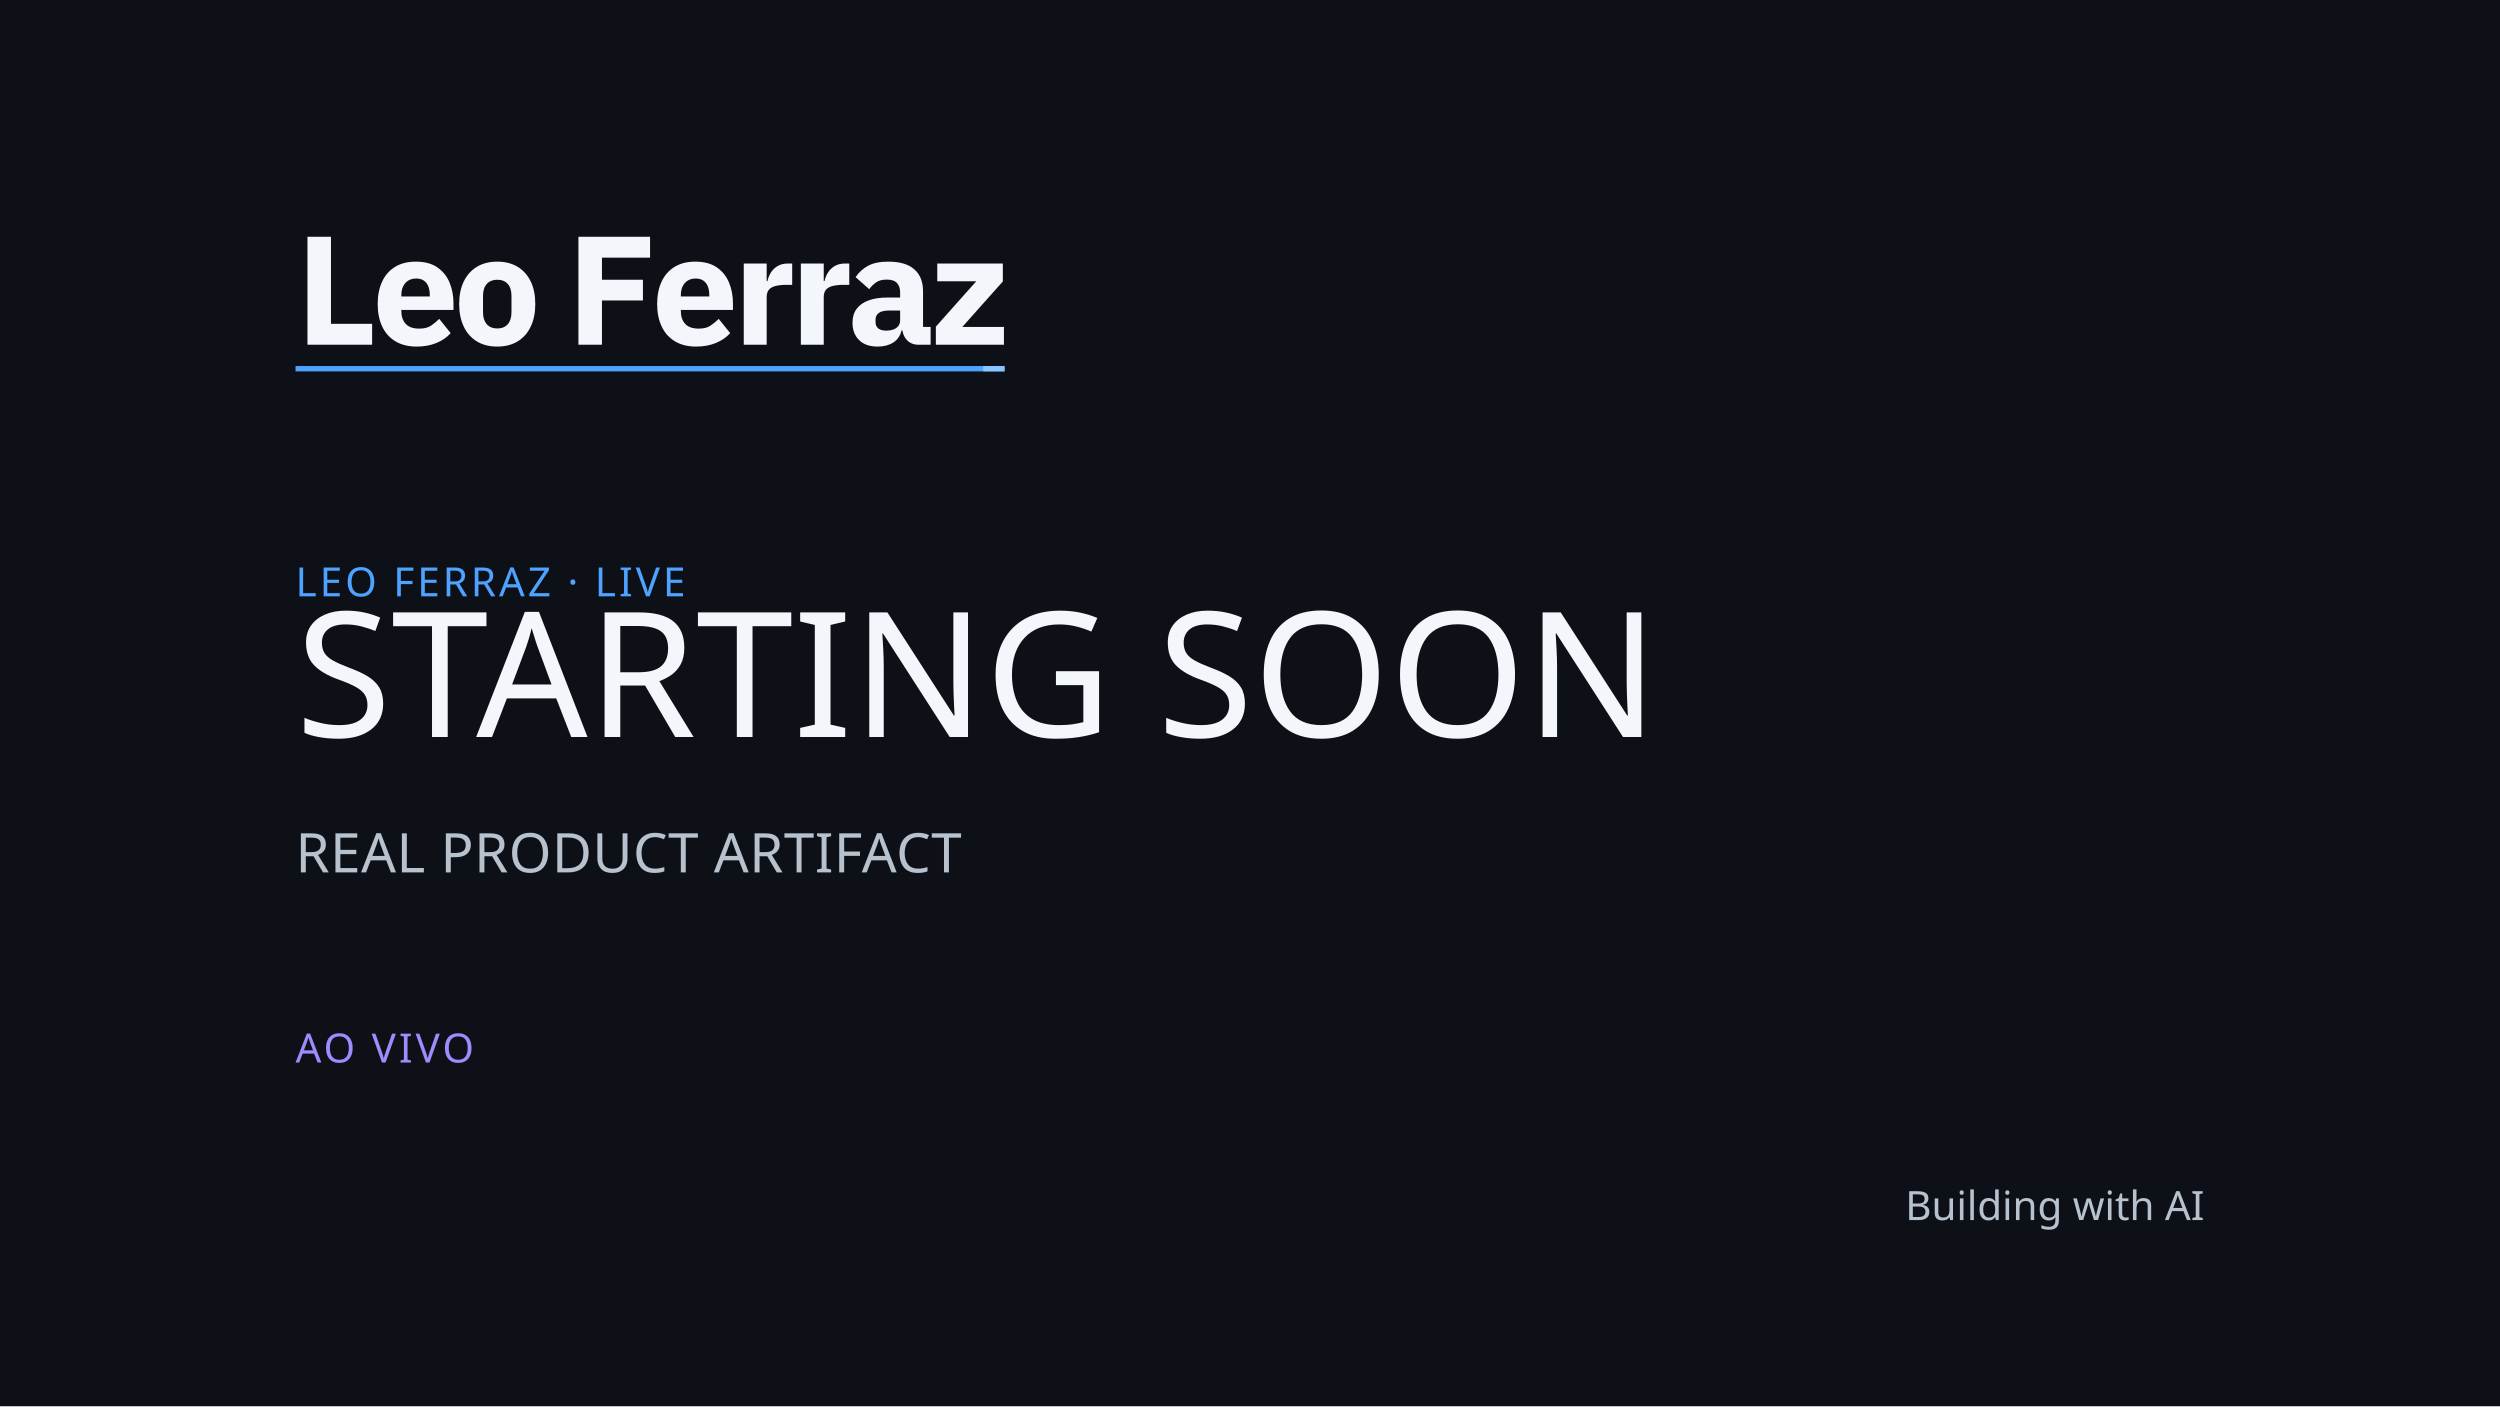
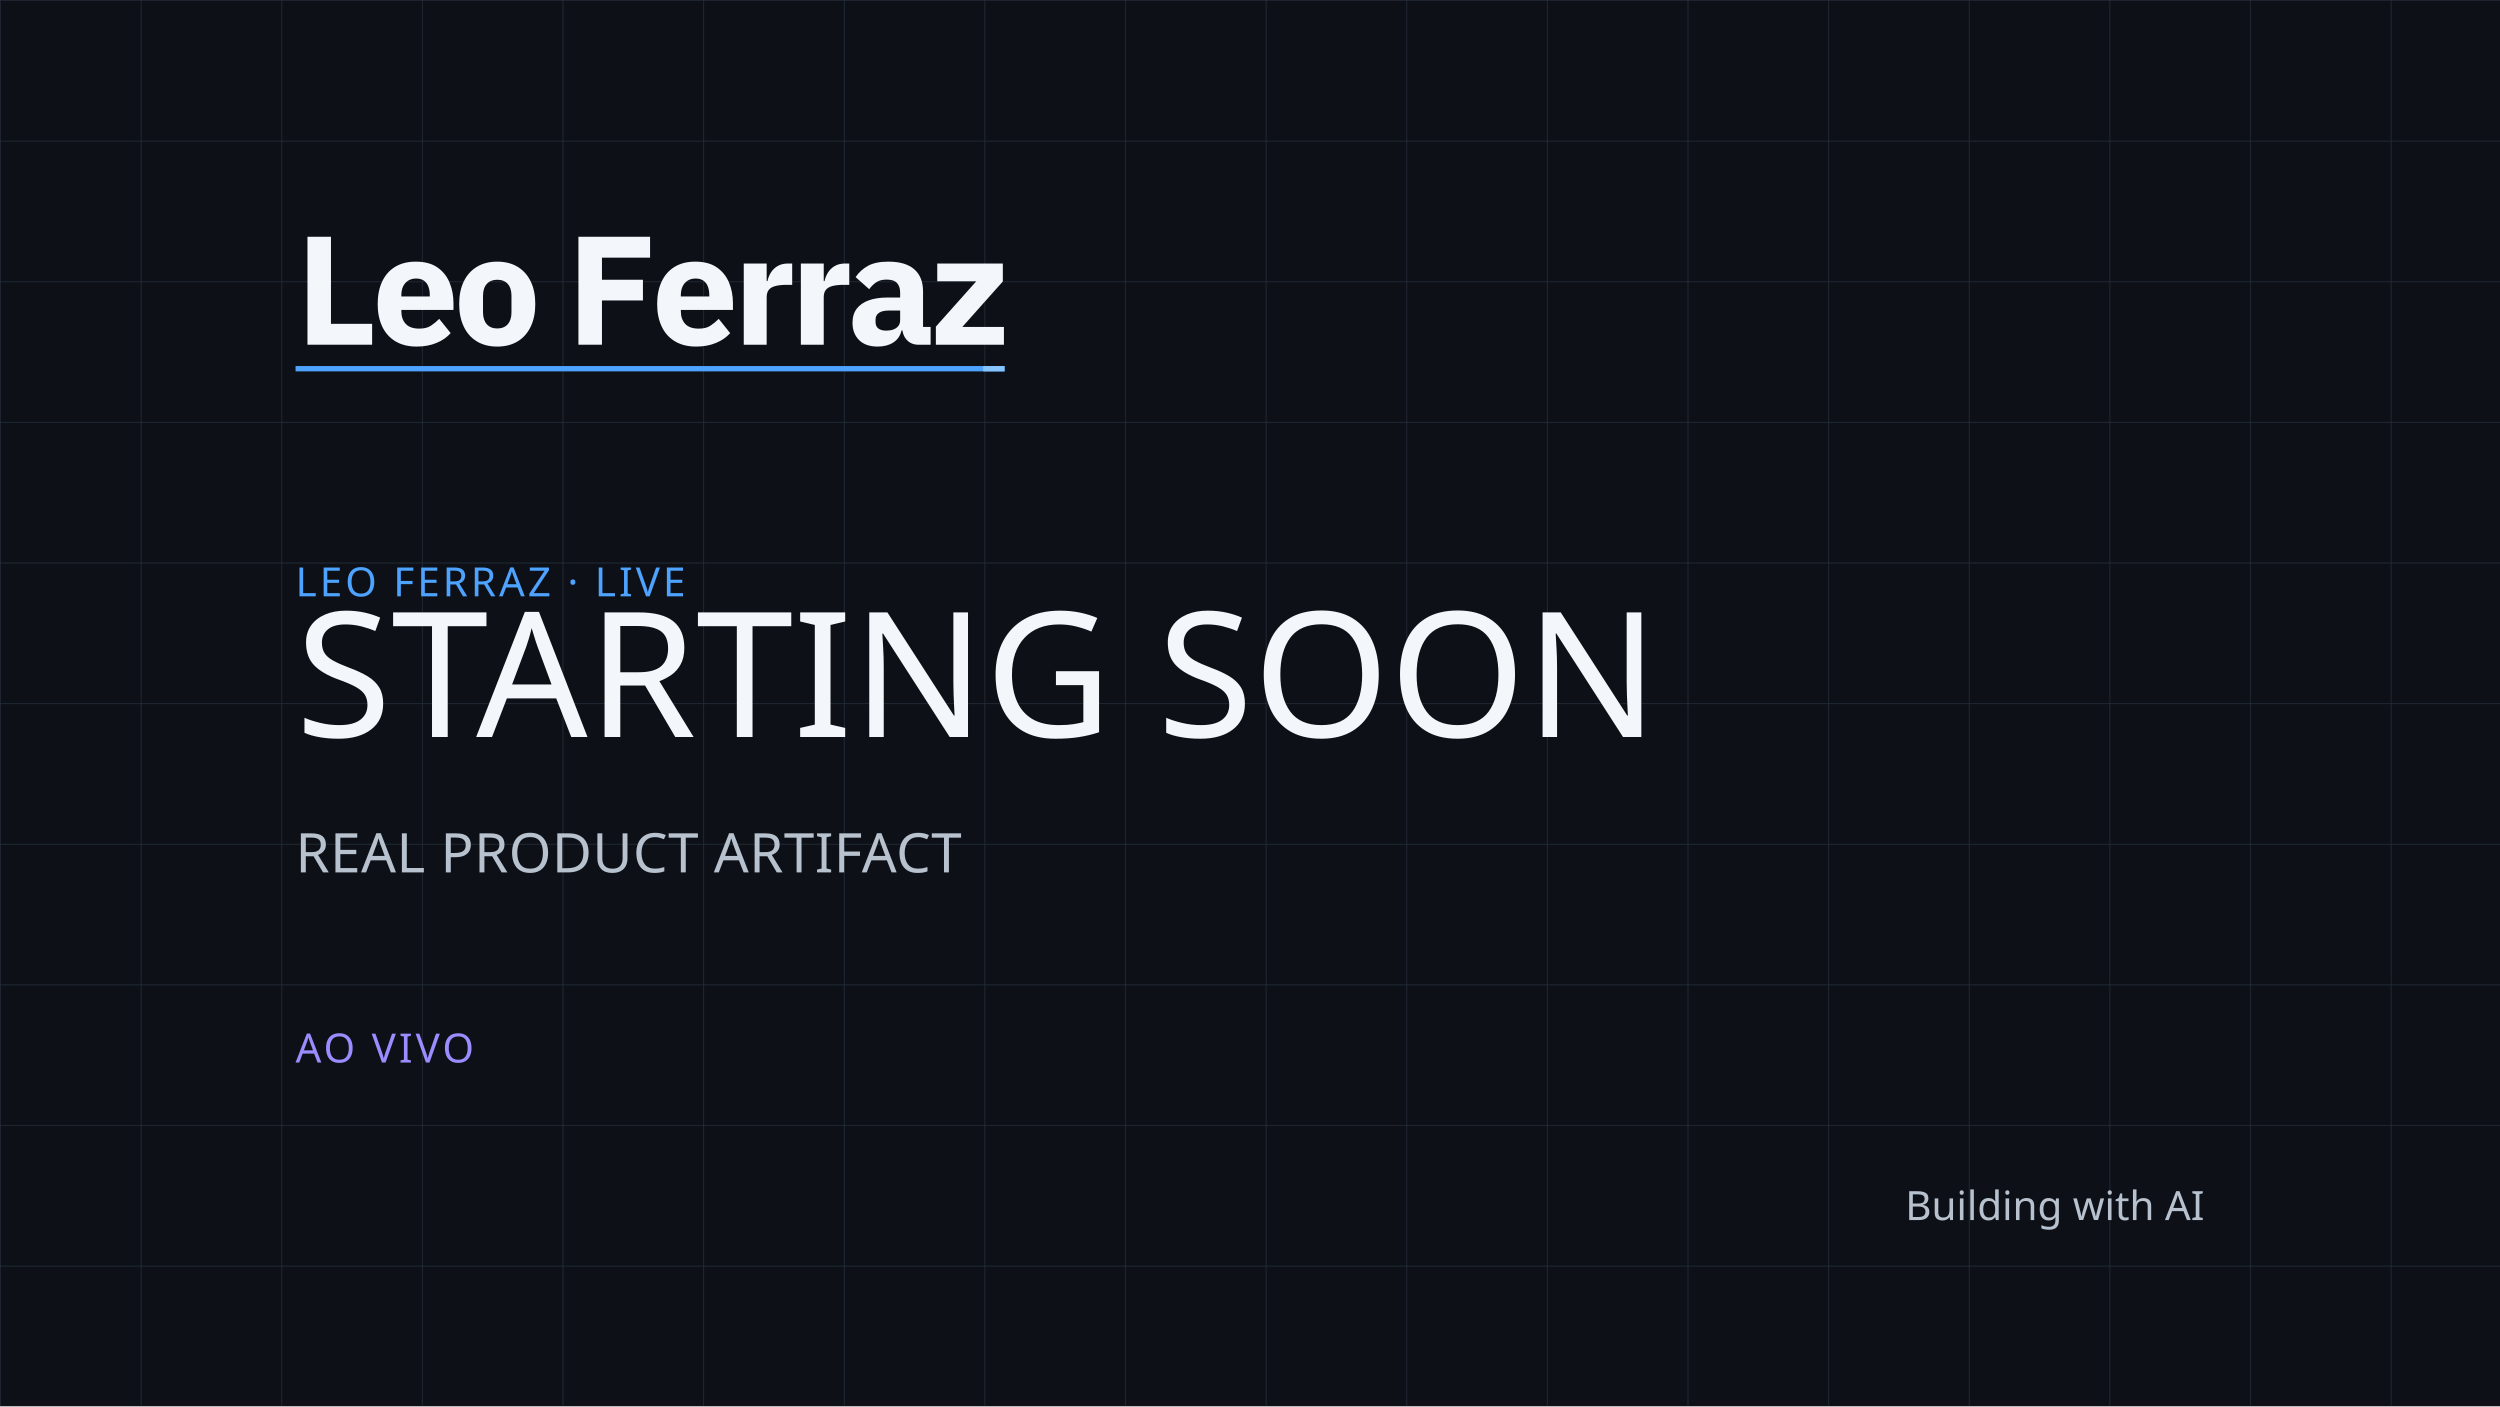
<svg xmlns="http://www.w3.org/2000/svg" viewBox="0 0 1920 1080" width="1920" height="1080" role="img" aria-labelledby="title">
  <rect width="1920" height="1080" fill="#0D1117" />
+   <defs>
+     <pattern id="construction-grid-1920x1080" width="108" height="108" patternUnits="userSpaceOnUse">
+       <path d="M 108 0 L 0 0 0 108" fill="none" stroke="#405064" stroke-opacity="0.5" stroke-width="1" />
+     </pattern>
+   </defs>
+   <rect width="1920" height="1080" fill="url(#construction-grid-1920x1080)" />
  <g data-signature-variant="wordmark-only" transform="translate(161.448 77.448) scale(2.048)">
    <path d="M60.71 91.45L36.47 91.45L36.47 50.97L45.28 50.97L45.28 83.62L60.71 83.62Z" fill="#F3F6FA" />
    <path d="M77.41 92.15Q72.77 92.15 69.5 90.2Q66.22 88.26 64.51 84.66Q62.8 81.07 62.8 76.2Q62.8 71.38 64.45 67.82Q66.1 64.25 69.29 62.28Q72.48 60.3 77.07 60.3Q82.11 60.3 85.22 62.48Q88.32 64.65 89.77 68.19Q91.22 71.73 91.22 75.85L91.22 78.4L71.67 78.4L71.67 78.86Q71.67 81.88 73.33 83.65Q74.98 85.42 78.4 85.42Q81.13 85.42 82.78 84.32Q84.43 83.21 85.88 81.76L90.17 87.1Q88.14 89.42 84.87 90.78Q81.59 92.15 77.41 92.15ZM77.24 66.63Q75.5 66.63 74.25 67.41Q73.01 68.19 72.34 69.58Q71.67 70.98 71.67 72.89L71.67 73.35L82.34 73.35L82.34 72.83Q82.34 70.98 81.79 69.58Q81.24 68.19 80.11 67.41Q78.98 66.63 77.24 66.63Z" fill="#F3F6FA" />
    <path d="M107.63 92.15Q103.17 92.15 99.98 90.2Q96.79 88.26 95.08 84.66Q93.36 81.07 93.36 76.2Q93.36 71.27 95.08 67.73Q96.79 64.19 99.98 62.25Q103.17 60.3 107.63 60.3Q112.1 60.3 115.29 62.25Q118.48 64.19 120.19 67.73Q121.9 71.27 121.9 76.2Q121.9 81.07 120.19 84.66Q118.48 88.26 115.29 90.2Q112.1 92.15 107.63 92.15ZM107.63 85.36Q110.18 85.36 111.58 83.77Q112.97 82.17 112.97 79.33L112.97 73.12Q112.97 70.22 111.58 68.66Q110.18 67.09 107.63 67.09Q105.14 67.09 103.72 68.66Q102.3 70.22 102.3 73.12L102.3 79.33Q102.3 82.17 103.72 83.77Q105.14 85.36 107.63 85.36Z" fill="#F3F6FA" />
    <path d="M146.9 91.45L138.08 91.45L138.08 50.97L164.94 50.97L164.94 58.8L146.9 58.8L146.9 67.09L162.27 67.09L162.27 74.86L146.9 74.86Z" fill="#F3F6FA" />
    <path d="M182.22 92.15Q177.58 92.15 174.3 90.2Q171.03 88.26 169.32 84.66Q167.6 81.07 167.6 76.2Q167.6 71.38 169.26 67.82Q170.91 64.25 174.1 62.28Q177.29 60.3 181.87 60.3Q186.92 60.3 190.02 62.48Q193.12 64.65 194.57 68.19Q196.02 71.73 196.02 75.85L196.02 78.4L176.48 78.4L176.48 78.86Q176.48 81.88 178.13 83.65Q179.78 85.42 183.21 85.42Q185.93 85.42 187.58 84.32Q189.24 83.21 190.69 81.76L194.98 87.1Q192.95 89.42 189.67 90.78Q186.4 92.15 182.22 92.15ZM182.05 66.63Q180.31 66.63 179.06 67.41Q177.81 68.19 177.15 69.58Q176.48 70.98 176.48 72.89L176.48 73.35L187.15 73.35L187.15 72.83Q187.15 70.98 186.6 69.58Q186.05 68.19 184.92 67.41Q183.79 66.63 182.05 66.63Z" fill="#F3F6FA" />
    <path d="M208.67 91.45L200.08 91.45L200.08 61L208.67 61L208.67 67.61L208.96 67.61Q209.31 65.93 210.23 64.42Q211.16 62.91 212.76 61.96Q214.35 61 216.73 61L218.24 61L218.24 69L216.09 69Q213.6 69 211.95 69.44Q210.29 69.87 209.48 70.86Q208.67 71.85 208.67 73.64Z" fill="#F3F6FA" />
    <path d="M230.07 91.45L221.49 91.45L221.49 61L230.07 61L230.07 67.61L230.36 67.61Q230.71 65.93 231.64 64.42Q232.56 62.91 234.16 61.96Q235.75 61 238.13 61L239.64 61L239.64 69L237.49 69Q235 69 233.35 69.44Q231.69 69.87 230.88 70.86Q230.07 71.85 230.07 73.64Z" fill="#F3F6FA" />
    <path d="M270.15 91.45L265.39 91.45Q263.83 91.45 262.46 90.67Q261.1 89.88 260.29 88.35Q259.48 86.81 259.48 84.66L259.48 83.91L261.33 86.11L259.24 86.11Q258.55 89.07 256.17 90.61Q253.79 92.15 250.31 92.15Q245.73 92.15 243.29 89.68Q240.86 87.22 240.86 83.27Q240.86 80.02 242.45 77.94Q244.05 75.85 246.98 74.8Q249.91 73.76 253.91 73.76L258.72 73.76L258.72 71.85Q258.72 69.64 257.56 68.34Q256.4 67.03 253.68 67.03Q251.12 67.03 249.62 68.13Q248.11 69.24 247.12 70.63L242.02 66.1Q243.87 63.38 246.72 61.84Q249.56 60.3 254.31 60.3Q260.75 60.3 264.03 63.18Q267.31 66.05 267.31 71.44L267.31 84.78L270.15 84.78ZM258.72 78.63L254.55 78.63Q252.05 78.63 250.78 79.5Q249.5 80.37 249.5 82.05L249.5 82.92Q249.5 84.55 250.54 85.36Q251.59 86.17 253.5 86.17Q254.95 86.17 256.11 85.77Q257.27 85.36 258 84.49Q258.72 83.62 258.72 82.23Z" fill="#F3F6FA" />
    <path d="M297.64 91.45L272.12 91.45L272.12 84.66L287.26 67.67L272.64 67.67L272.64 61L297.23 61L297.23 67.73L282.04 84.78L297.64 84.78Z" fill="#F3F6FA" />
    <rect data-accent="underline-line" x="32" y="99.45" width="265.872" height="2" fill="#4DA3FF" />
    <rect data-accent="underline-terminal" x="289.872" y="99.45" width="8" height="2" fill="#86C5FF" />
  </g>
  <text x="227" y="458" fill="#4DA3FF" font-family="IBM Plex Mono" font-size="31px" font-weight="500" text-anchor="start" letter-spacing="0.075em">LEO FERRAZ · LIVE</text>
  <text x="227" y="566" fill="#F3F6FA" font-family="IBM Plex Sans" font-size="134px" font-weight="500" text-anchor="start" letter-spacing="0em">STARTING SOON</text>
  <text x="227" y="670" fill="#B7C2CE" font-family="IBM Plex Mono" font-size="42px" font-weight="500" text-anchor="start" letter-spacing="0.01em">REAL PRODUCT ARTIFACT</text>
  <text x="227" y="816" fill="#9B8CFF" font-family="IBM Plex Mono" font-size="31px" font-weight="500" text-anchor="start" letter-spacing="0.075em">AO VIVO</text>
  <text x="1693" y="937" fill="#B7C2CE" font-family="IBM Plex Mono" font-size="31px" font-weight="500" text-anchor="end" letter-spacing="0em">Building with AI</text>
</svg>
